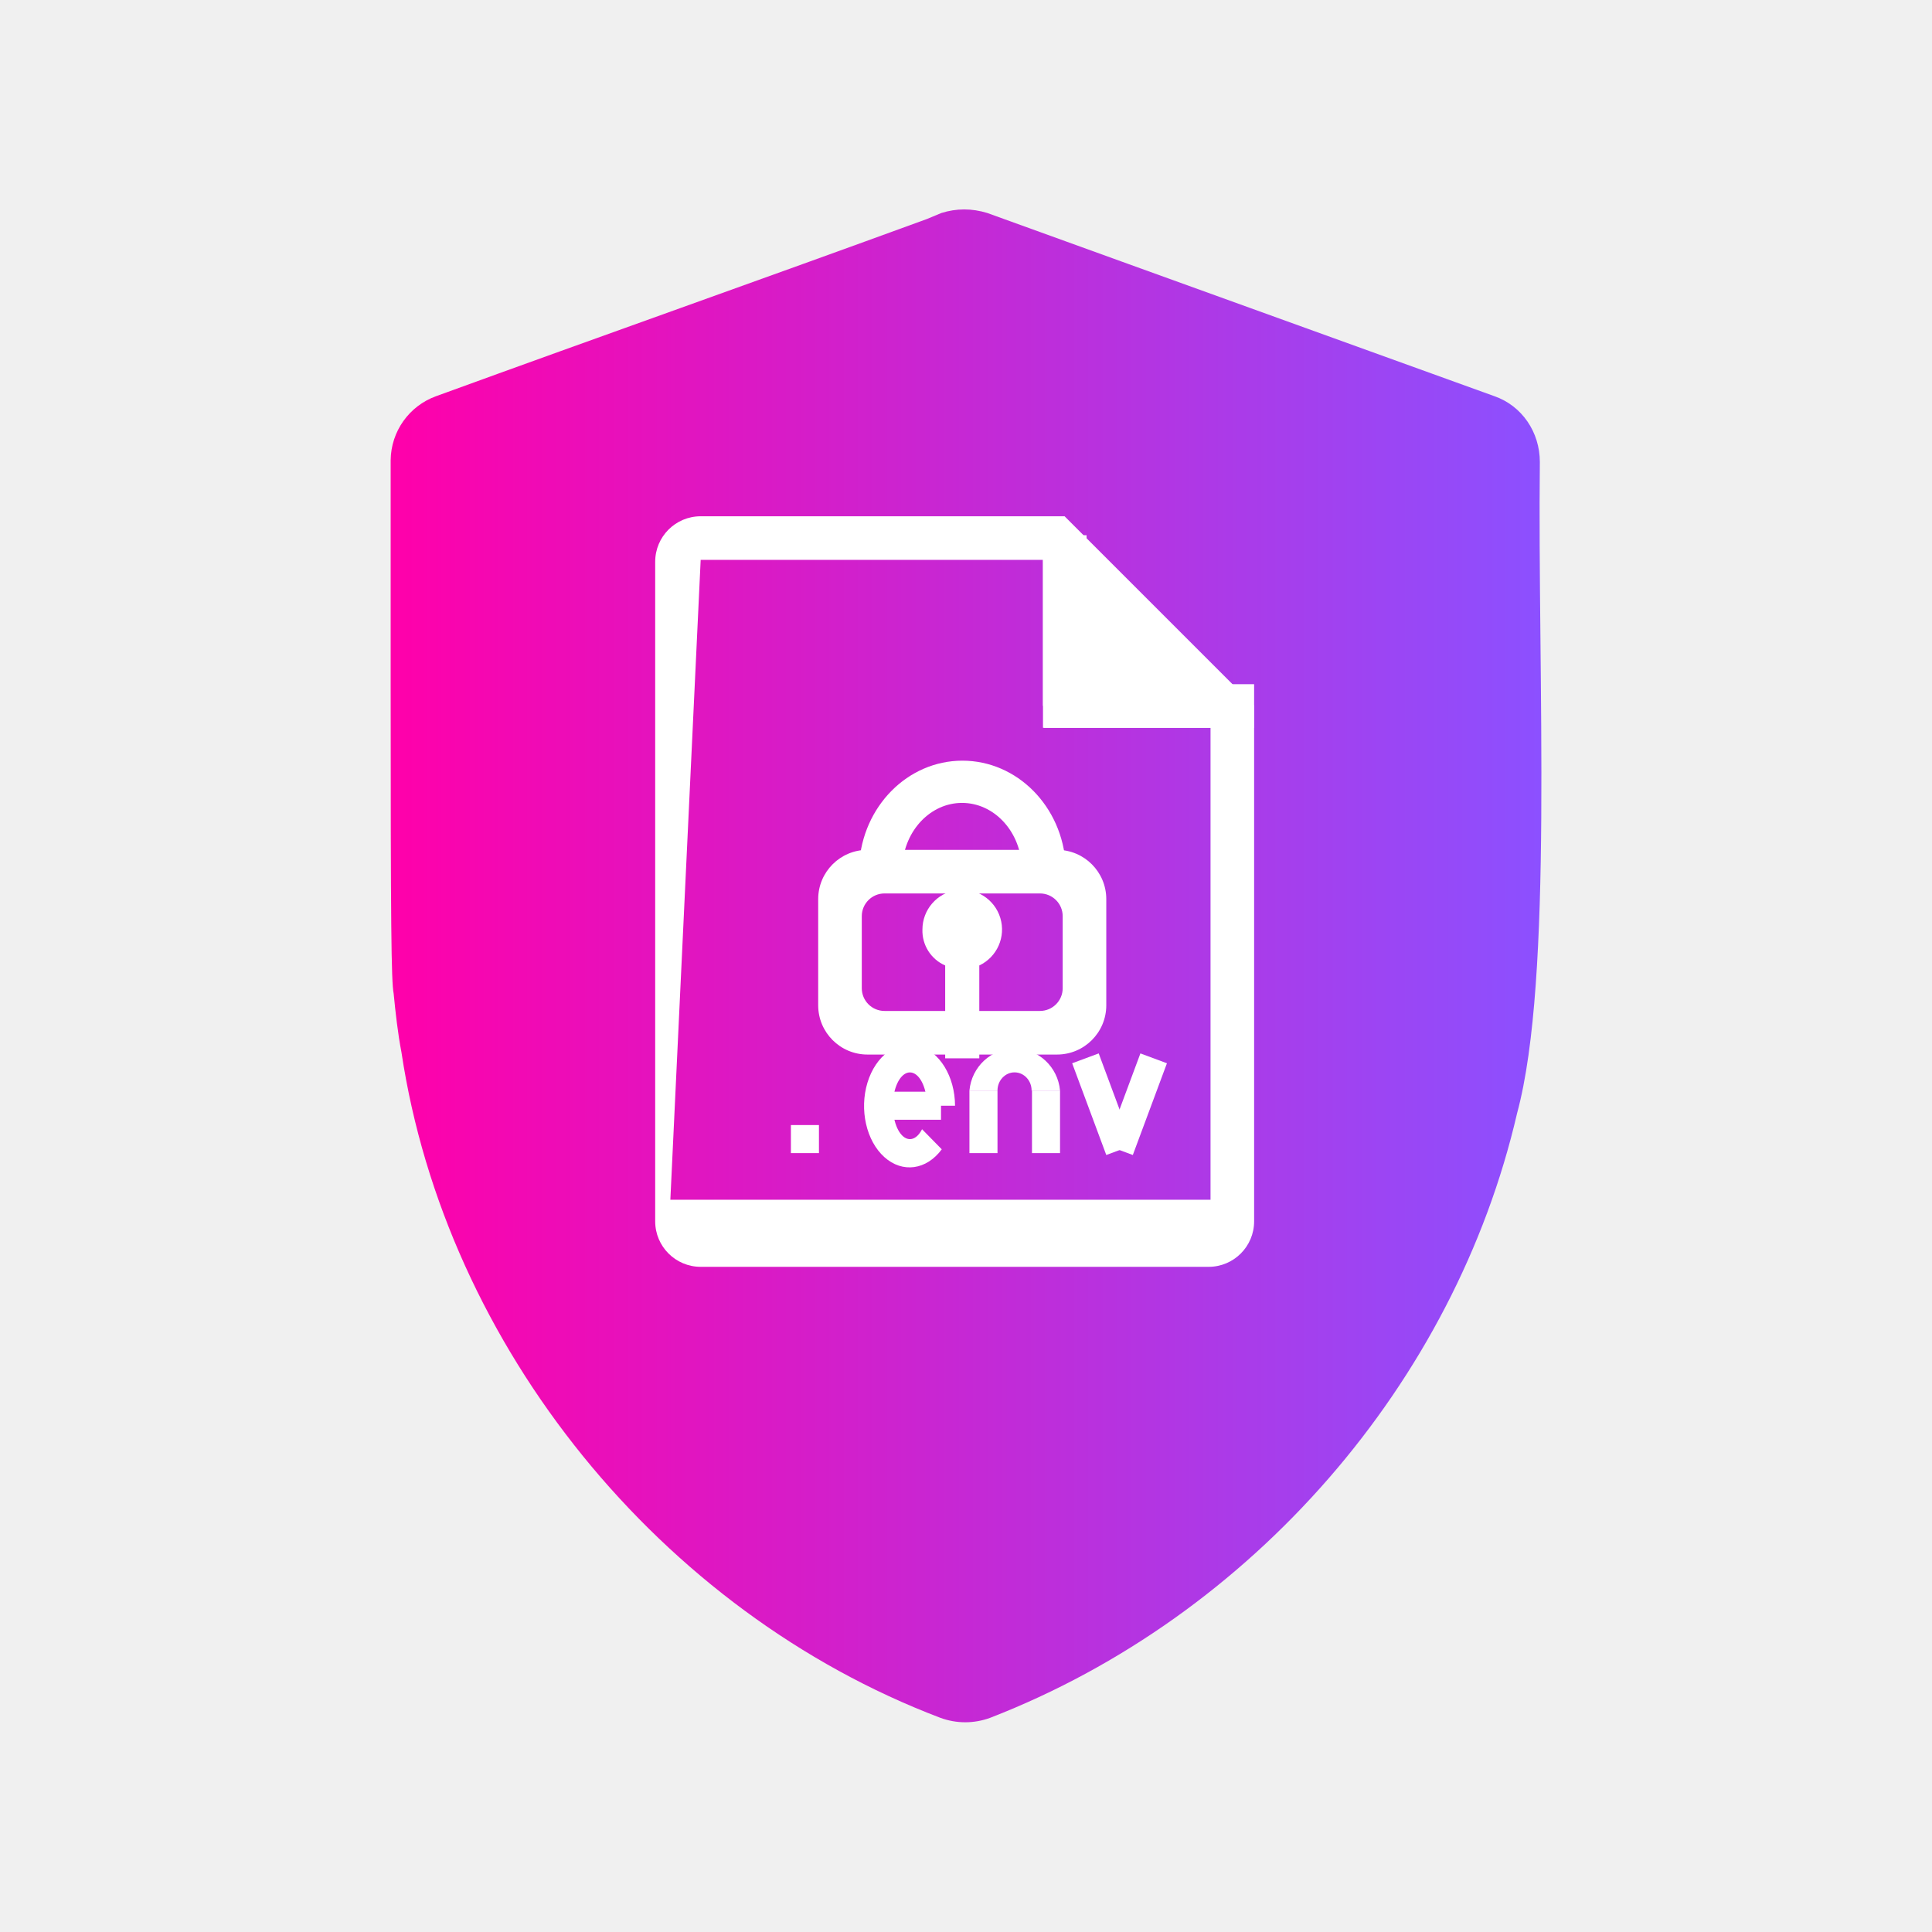
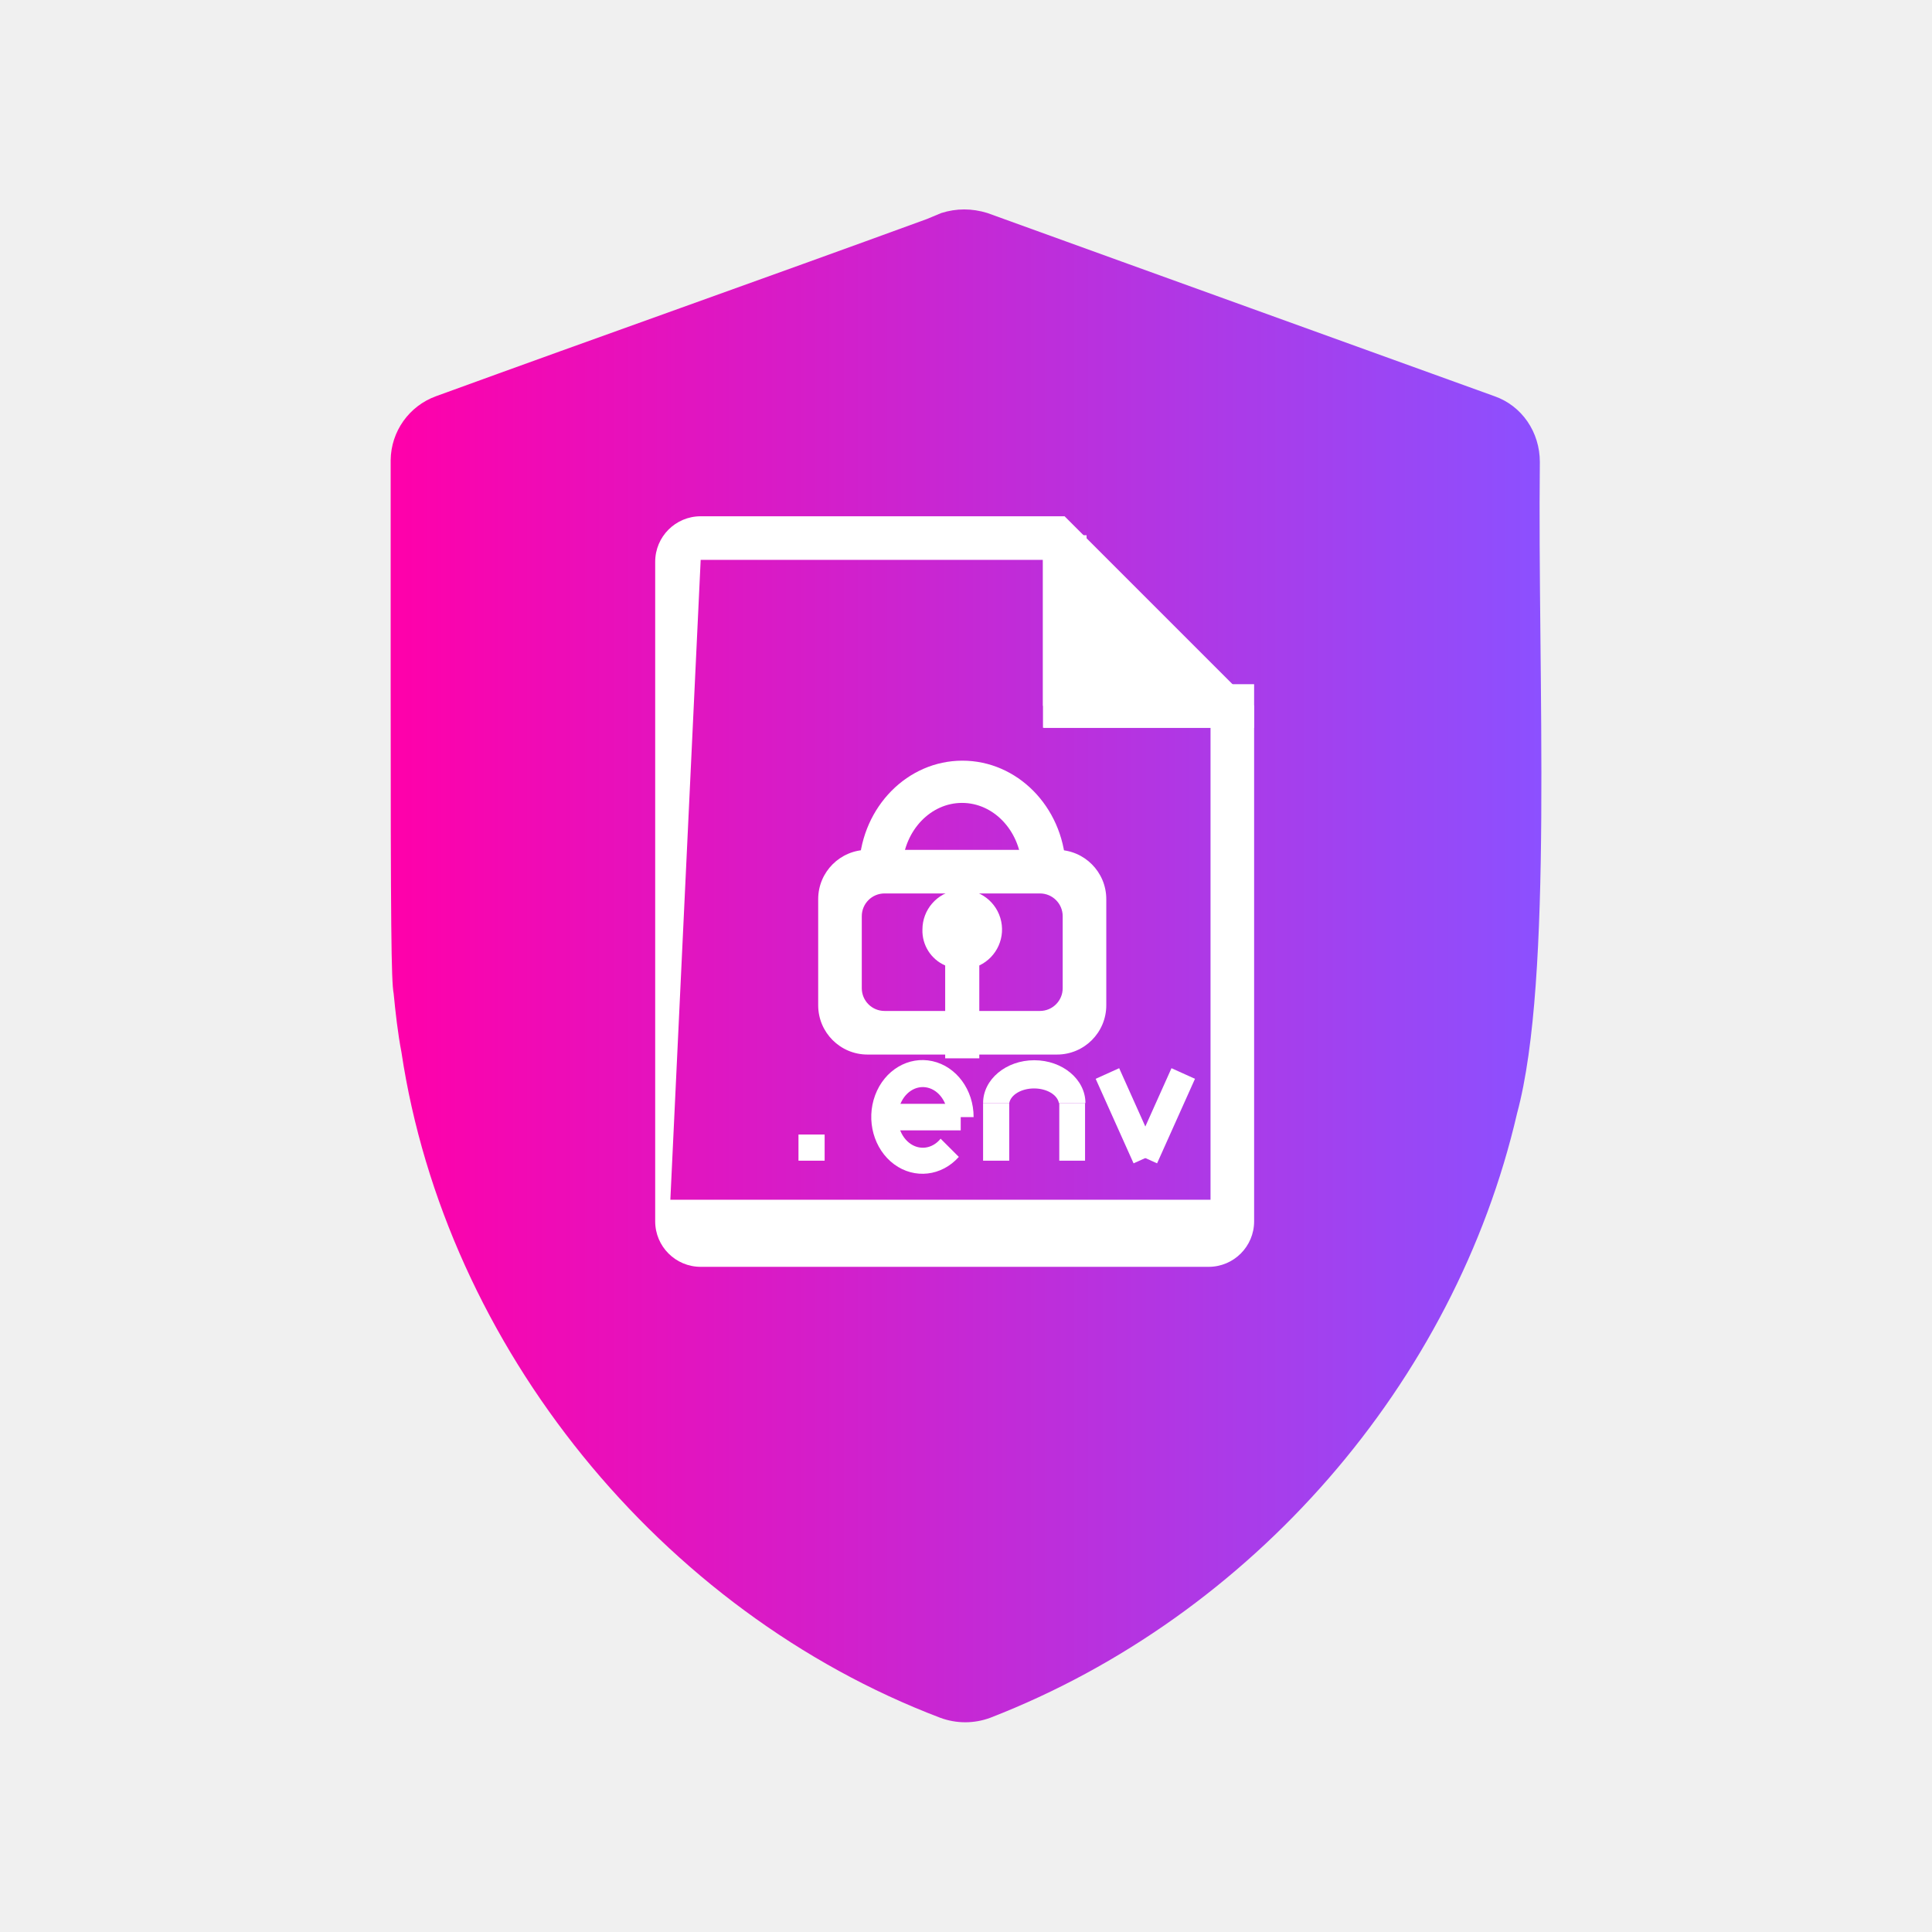
<svg xmlns="http://www.w3.org/2000/svg" viewBox="-6.527 2.221 32.279 32.279" role="img" aria-label="Socket envrypt">
  <defs>
    <linearGradient id="socket-brand-gradient" x1="0" y1="0" x2="1" y2="0">
      <stop offset="0%" stop-color="#ff00aa" />
      <stop offset="100%" stop-color="#8c50ff" />
    </linearGradient>
  </defs>
  <path data-socket-layer="shield" fill="url(#socket-brand-gradient)" d="M18.44 8.84c.46.16.76.6.76 1.1-.04 3.58.23 8.63-.38 10.88-1.04 4.5-4.42 8.4-8.8 10.1a1.2 1.2 0 0 1-.84 0C4.52 29.15.92 24.73.18 19.8c-.06-.31-.1-.67-.13-.98-.04-.2-.05-1.14-.05-5.17V9.91a1.15 1.15 0 0 1 .76-1.07c2.8-1.02 5.38-1.93 8.2-2.96l.24-.1q.38-.12.77 0l2.24.81z" />
  <g data-socket-layer="glyph" transform="translate(2.013 9.2) scale(0.63333)">
    <path fill="#ffffff" fill-rule="evenodd" d="M5 2.6h9.6l5 5v13.6a1.2 1.2 0 0 1-1.2 1.2H5a1.2 1.2 0 0 1-1.2-1.2V3.8A1.2 1.2 0 0 1 5 2.6m0 1.15h9.03v4.43h4.42v12.45H4.2Z" />
    <path fill="#ffffff" fill-rule="evenodd" d="M14.03 3.1v4.5h1.15V3.1Z" />
    <path fill="#ffffff" fill-rule="evenodd" d="M14.05 8.18h5.55V7.03h-5.55Z" />
    <path fill="#ffffff" fill-rule="evenodd" d="M9.4 11.4h5a1.3 1.3 0 0 1 1.3 1.3v2.8a1.3 1.3 0 0 1-1.3 1.3h-5a1.3 1.3 0 0 1-1.3-1.3v-2.8a1.3 1.3 0 0 1 1.3-1.3m.45 1.15h4.1a.6.6 0 0 1 .6.6v1.9a.6.6 0 0 1-.6.6h-4.1a.6.6 0 0 1-.6-.6v-1.9a.6.6 0 0 1 .6-.6" />
    <path fill="#ffffff" fill-rule="evenodd" d="M9.18 11.8a2.73 2.93 0 0 1 5.45 0h-1.16a1.58 1.78 0 0 0-3.15 0Z" />
    <path fill="#ffffff" fill-rule="evenodd" d="M10.85 13.5a1.05 1.05 0 1 1 1.5.95v2.45h-.9v-2.45a1 1 0 0 1-.6-.95" />
-     <path fill="#ffffff" fill-rule="evenodd" d="M7.38 19.4h.74v-.74h-.74Z" />
-     <path fill="#ffffff" fill-rule="evenodd" d="M9.7 18.52h1.64v-.74H9.7Z" />
-     <path fill="#ffffff" fill-rule="evenodd" d="M11.71 18.15a1.2 1.62 0 1 0-.35 1.15l-.52-.53a.45.88 0 1 1 .13-.62Z" />
-     <path fill="#ffffff" fill-rule="evenodd" d="M12.09 17.75v1.65h.74v-1.65Z" />
-     <path fill="#ffffff" fill-rule="evenodd" d="M13.74 17.75v1.65h.74v-1.65Z" />
-     <path fill="#ffffff" fill-rule="evenodd" d="M12.09 17.75a1.2 1.22 0 0 1 2.39 0h-.75a.45.48 0 0 0-.9 0Z" />
-     <path fill="#ffffff" fill-rule="evenodd" d="m14.8 17.03.9 2.42.7-.26-.9-2.42Z" />
-     <path fill="#ffffff" fill-rule="evenodd" d="m16.6 16.77-.9 2.42.7.26.9-2.42Z" />
+     <path fill="#ffffff" fill-rule="evenodd" d="M7.58 19.6h.69v-.69h-.69Z" />
+     <path fill="#ffffff" fill-rule="evenodd" d="M9.86 18.8h2v-.7h-2Z" />
+     <path fill="#ffffff" fill-rule="evenodd" d="M12.2 18.45a1.35 1.5 0 1 0-.39 1.05l-.48-.48a.66.8 0 1 1 .19-.57Z" />
+     <path fill="#ffffff" fill-rule="evenodd" d="M12.45 18.08v1.52h.69v-1.52Z" />
+     <path fill="#ffffff" fill-rule="evenodd" d="M14.46 18.08v1.52h.68v-1.52Z" />
+     <path fill="#ffffff" fill-rule="evenodd" d="M12.45 18.08a1.35 1.13 0 0 1 2.7 0h-.7a.66.44 0 0 0-1.31 0Z" />
+     <path fill="#ffffff" fill-rule="evenodd" d="m15.42 17.44 1 2.23.62-.28-1-2.23Z" />
+     <path fill="#ffffff" fill-rule="evenodd" d="m17.42 17.16-1 2.23.62.28 1-2.23Z" />
  </g>
</svg>
